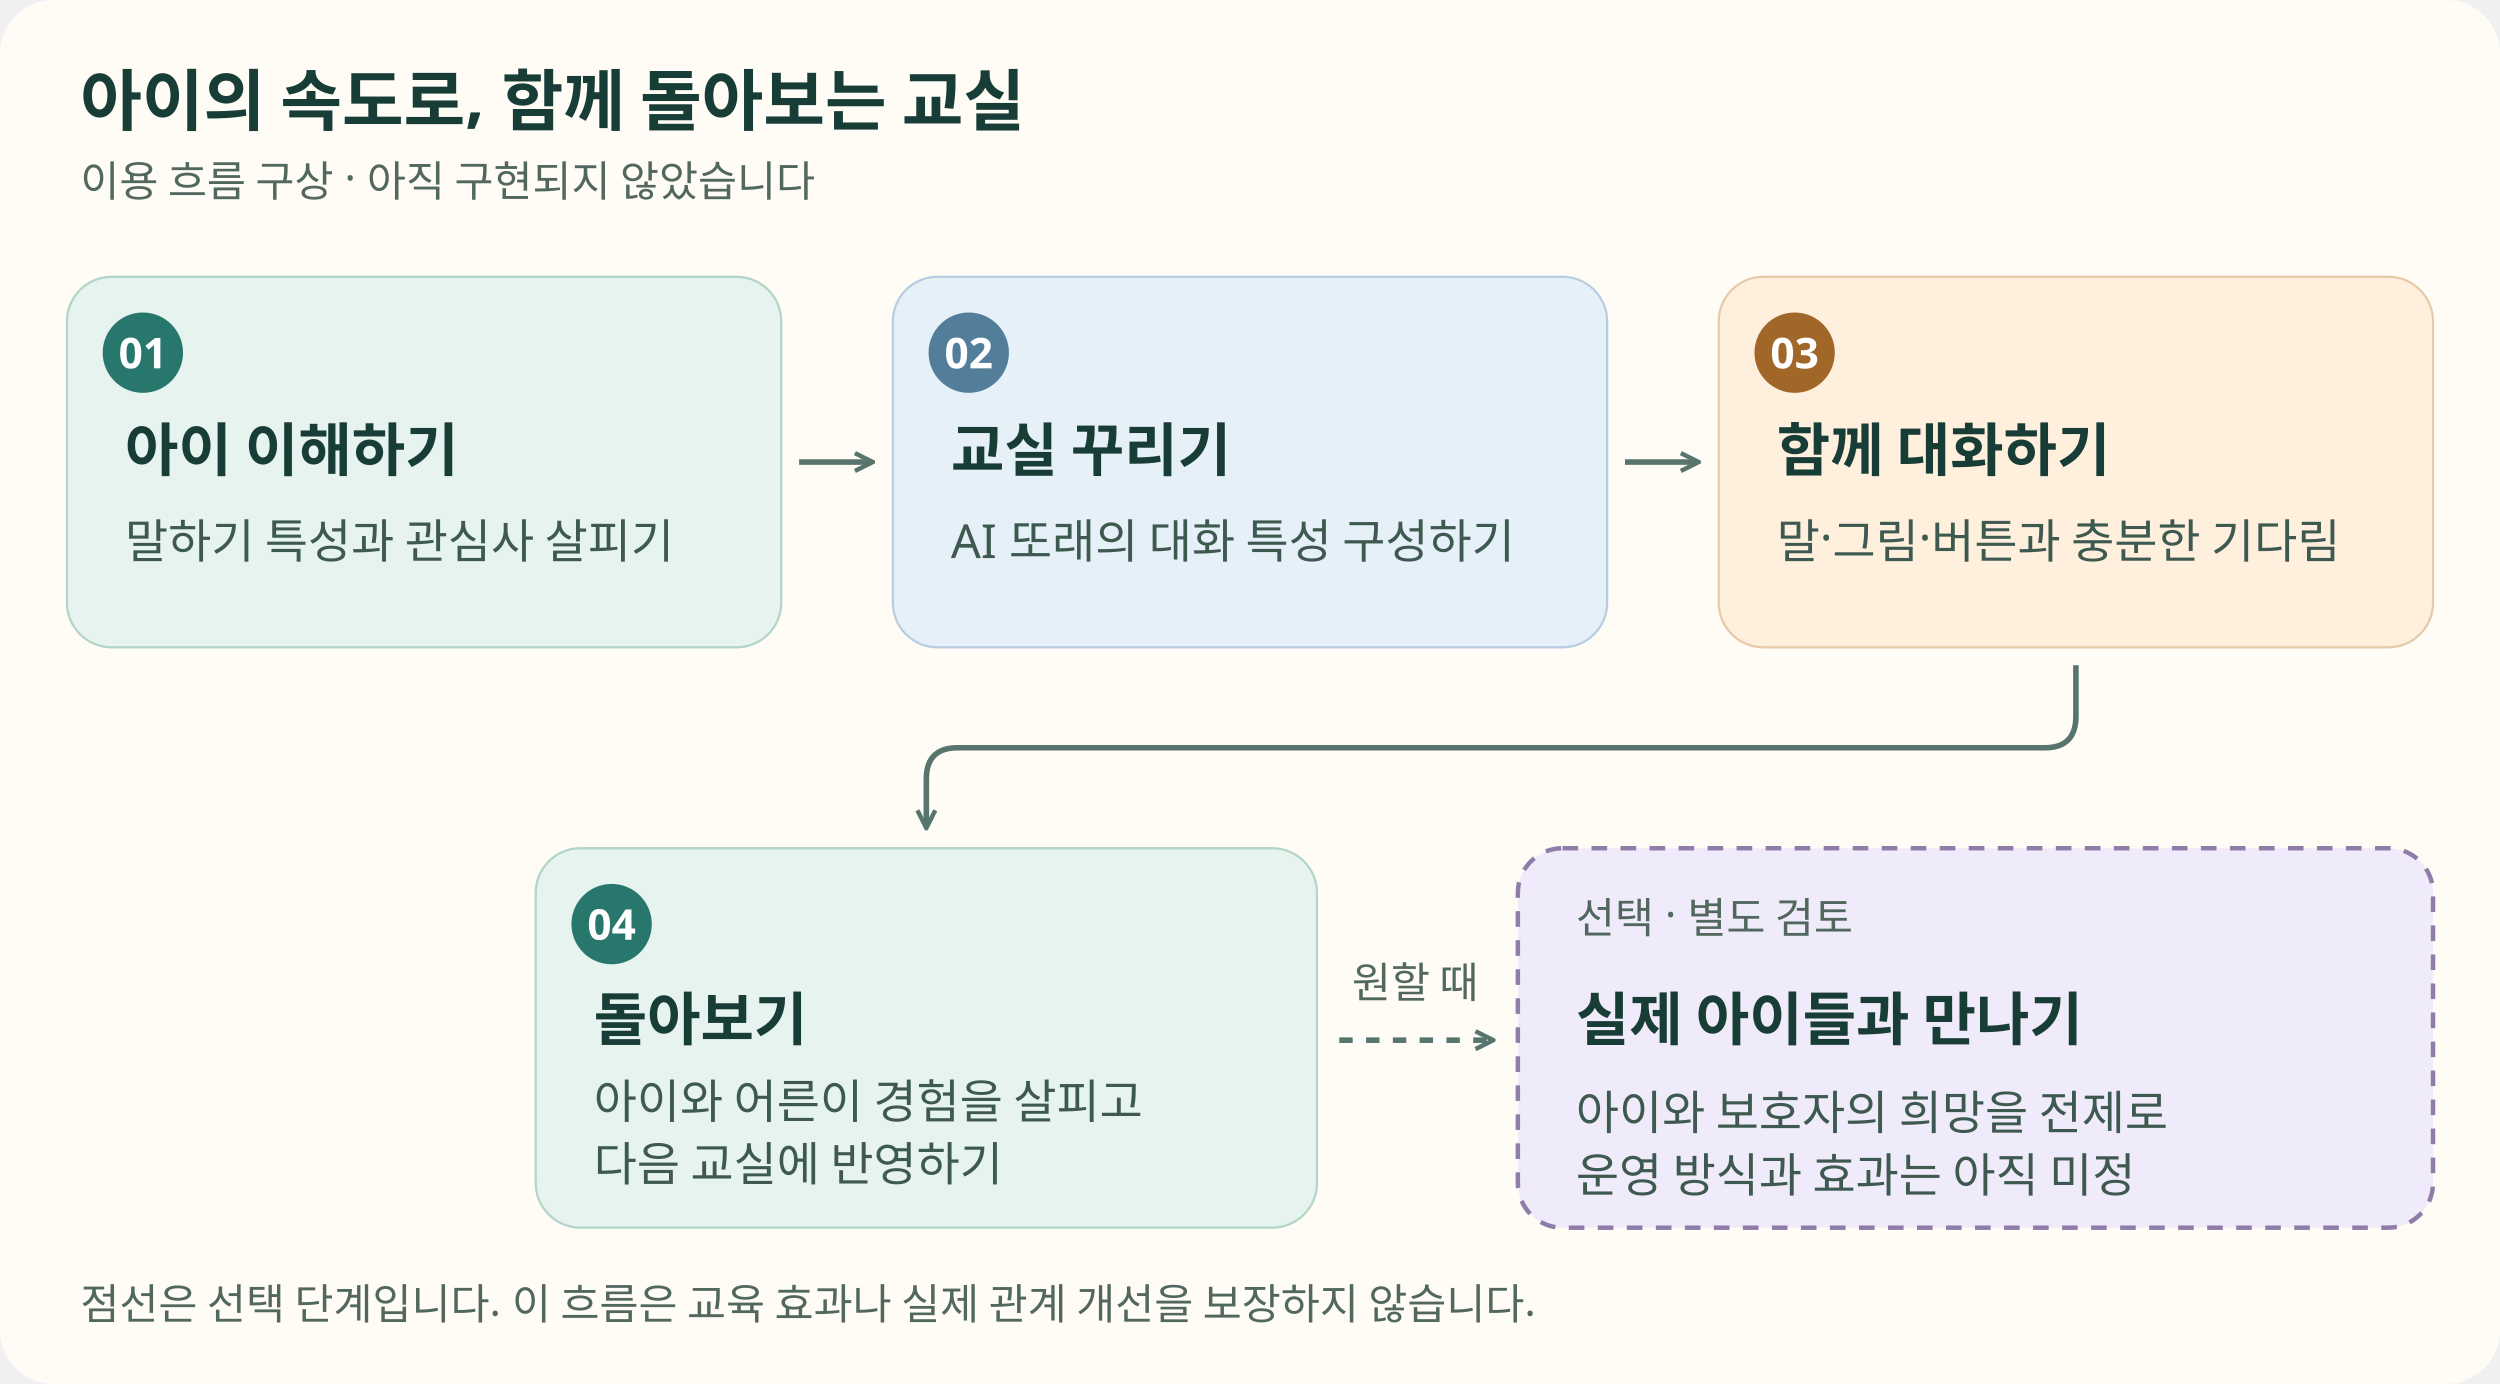
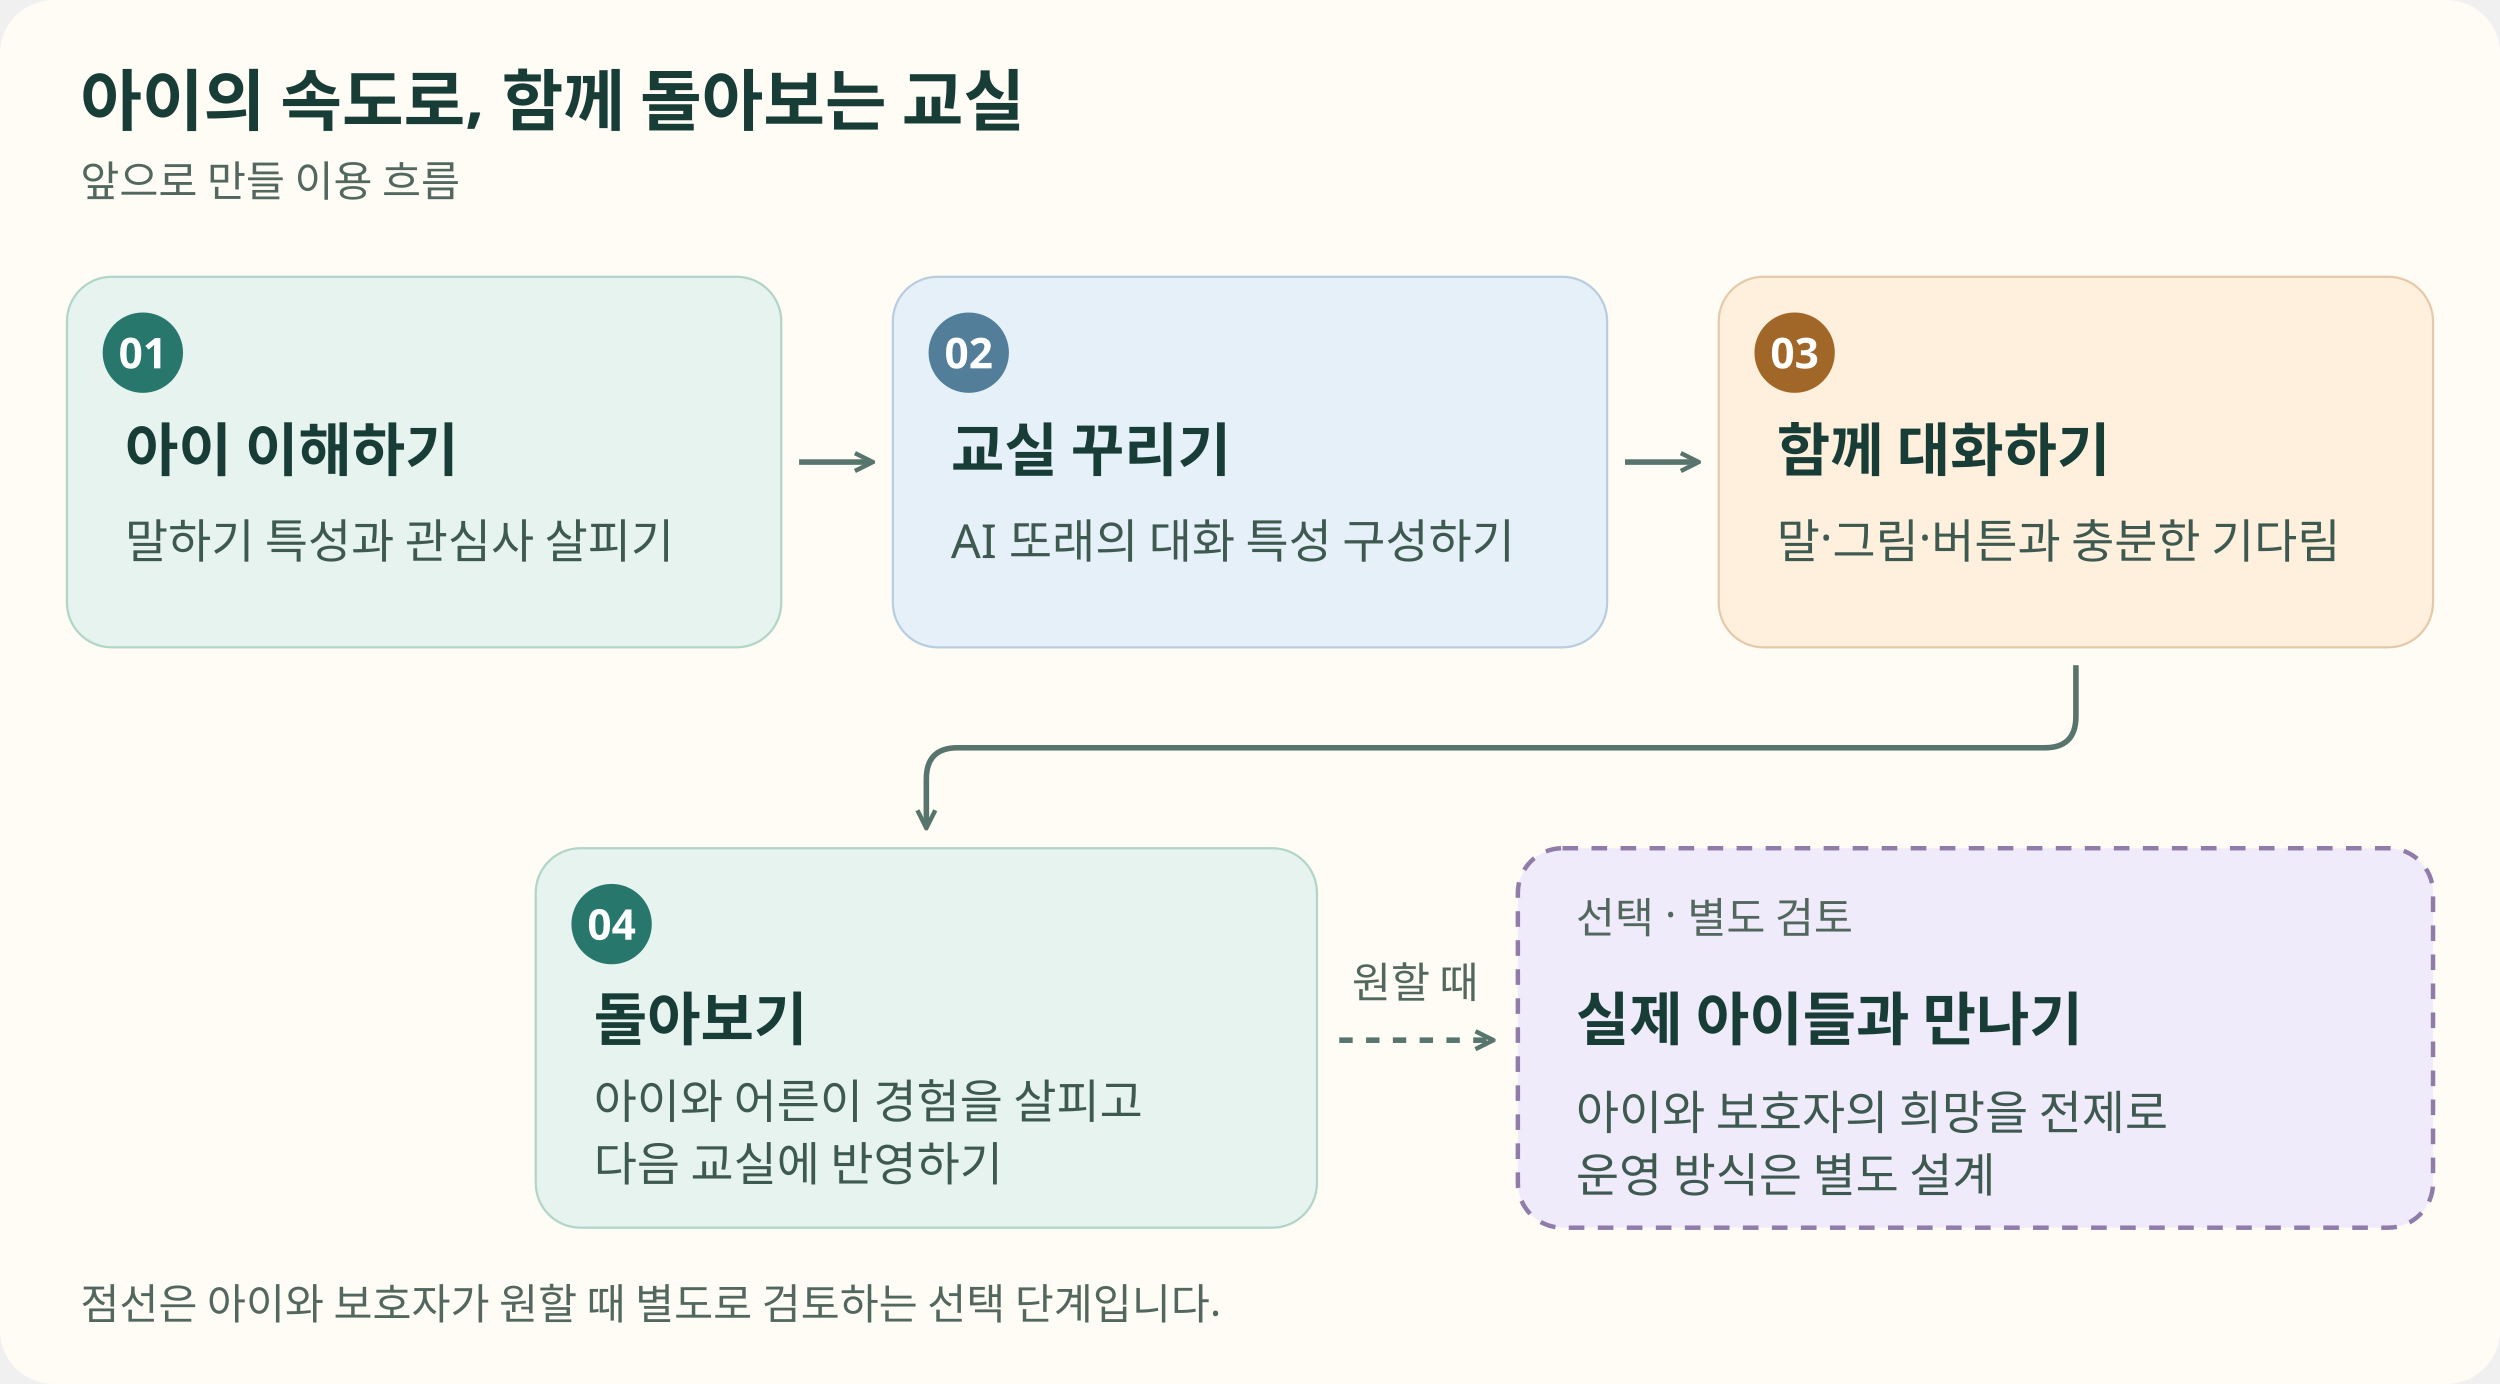
<svg xmlns="http://www.w3.org/2000/svg" width="1120" height="620" viewBox="0 0 1120 620" role="img" aria-labelledby="title desc">
  <defs>
    <marker id="arrow" markerWidth="10" markerHeight="10" refX="8" refY="5" orient="auto" markerUnits="userSpaceOnUse">
      <path d="M1 1 L9 5 L1 9" fill="none" stroke="#58756D" stroke-width="2" />
    </marker>
    <style>
      text{font-family:"Apple SD Gothic Neo","Noto Sans KR","Malgun Gothic",sans-serif}
      .heading{font-size:30px;font-weight:700;fill:#183D37}
      .muted{font-size:19px;fill:#52685F}
      .label{font-size:26px;font-weight:700;fill:#183D37}
      .body{font-size:21px;fill:#3E5A50}
      .number{font-size:19px;font-weight:700;fill:#FFFFFF}
      .path{fill:none;stroke:#58756D;stroke-width:2.5;marker-end:url(#arrow)}
    </style>
  </defs>
  <rect width="1120" height="620" rx="24" fill="#FFFCF5" />
  <text x="36" y="56" class="heading">아이의 속도로, 함께 돌아보는 교실</text>
-   <text x="36" y="88" class="muted">이용 흐름 구상 · 아직 구현되지 않았습니다</text>
+   <text x="36" y="88" class="muted">앞으로 만들 이용 흐름</text>
  <g>
    <rect x="30" y="124" width="320" height="166" rx="20" fill="#E6F3EE" stroke="#B1D5C7" />
    <circle cx="64" cy="158" r="18" fill="#28776C" />
    <text x="64" y="165" text-anchor="middle" class="number">01</text>
    <text x="56" y="211" class="label">아이 이해하기</text>
    <text x="56" y="250" class="body">말하기 특성과 관심사 살피기</text>
  </g>
  <g>
    <rect x="400" y="124" width="320" height="166" rx="20" fill="#E6F0F8" stroke="#B8CDDF" />
    <circle cx="434" cy="158" r="18" fill="#527E9A" />
    <text x="434" y="165" text-anchor="middle" class="number">02</text>
    <text x="426" y="211" class="label">교실 꾸리기</text>
    <text x="426" y="250" class="body">AI 또래의 대화 특성 구성하기</text>
  </g>
  <g>
    <rect x="770" y="124" width="320" height="166" rx="20" fill="#FFF0DE" stroke="#E5CAAA" />
    <circle cx="804" cy="158" r="18" fill="#A16729" />
    <text x="804" y="165" text-anchor="middle" class="number">03</text>
    <text x="796" y="211" class="label">함께 대화하기</text>
    <text x="796" y="250" class="body">말·그림·버튼과 충분한 기다림</text>
  </g>
  <path class="path" d="M358 207 H390" />
  <path class="path" d="M728 207 H760" />
  <path class="path" d="M930 298 V321 Q930 335 916 335 H429 Q415 335 415 349 V370" />
  <g>
    <rect x="240" y="380" width="350" height="170" rx="20" fill="#E6F3EE" stroke="#B1D5C7" />
    <circle cx="274" cy="414" r="18" fill="#28776C" />
    <text x="274" y="421" text-anchor="middle" class="number">04</text>
    <text x="266" y="466" class="label">돌아보기</text>
    <text x="266" y="501" class="body">아이와 어른이 경험을 살피고</text>
    <text x="266" y="529" class="body">다음 교실에 반영하기</text>
  </g>
  <path class="path" d="M600 466 H668" stroke-dasharray="6 6" />
  <text x="634" y="447" text-anchor="middle" class="muted">원할 때</text>
  <g>
    <rect x="680" y="380" width="410" height="170" rx="20" fill="#F0EBFA" stroke="#8F7CA9" stroke-width="2" stroke-dasharray="7 6" />
    <text x="706" y="418" class="muted">선택 · 별도 검토</text>
    <text x="706" y="466" class="label">실제 아이들과 만나기</text>
    <text x="706" y="506" class="body">아이와 보호자의 희망을 전제로</text>
-     <text x="706" y="534" class="body">운영 방식과 효과는 아직 미정</text>
+     <text x="706" y="534" class="body">운영 방식은 별도 설계</text>
  </g>
-   <text x="36" y="591" class="muted">점선은 선택 단계입니다. 이 흐름은 교육 효과나 실제 관계 개선을 보장하지 않습니다.</text>
+   <text x="36" y="591" class="muted">점선은 아이와 보호자가 원할 때 별도로 검토하는 선택 단계입니다.</text>
</svg>
